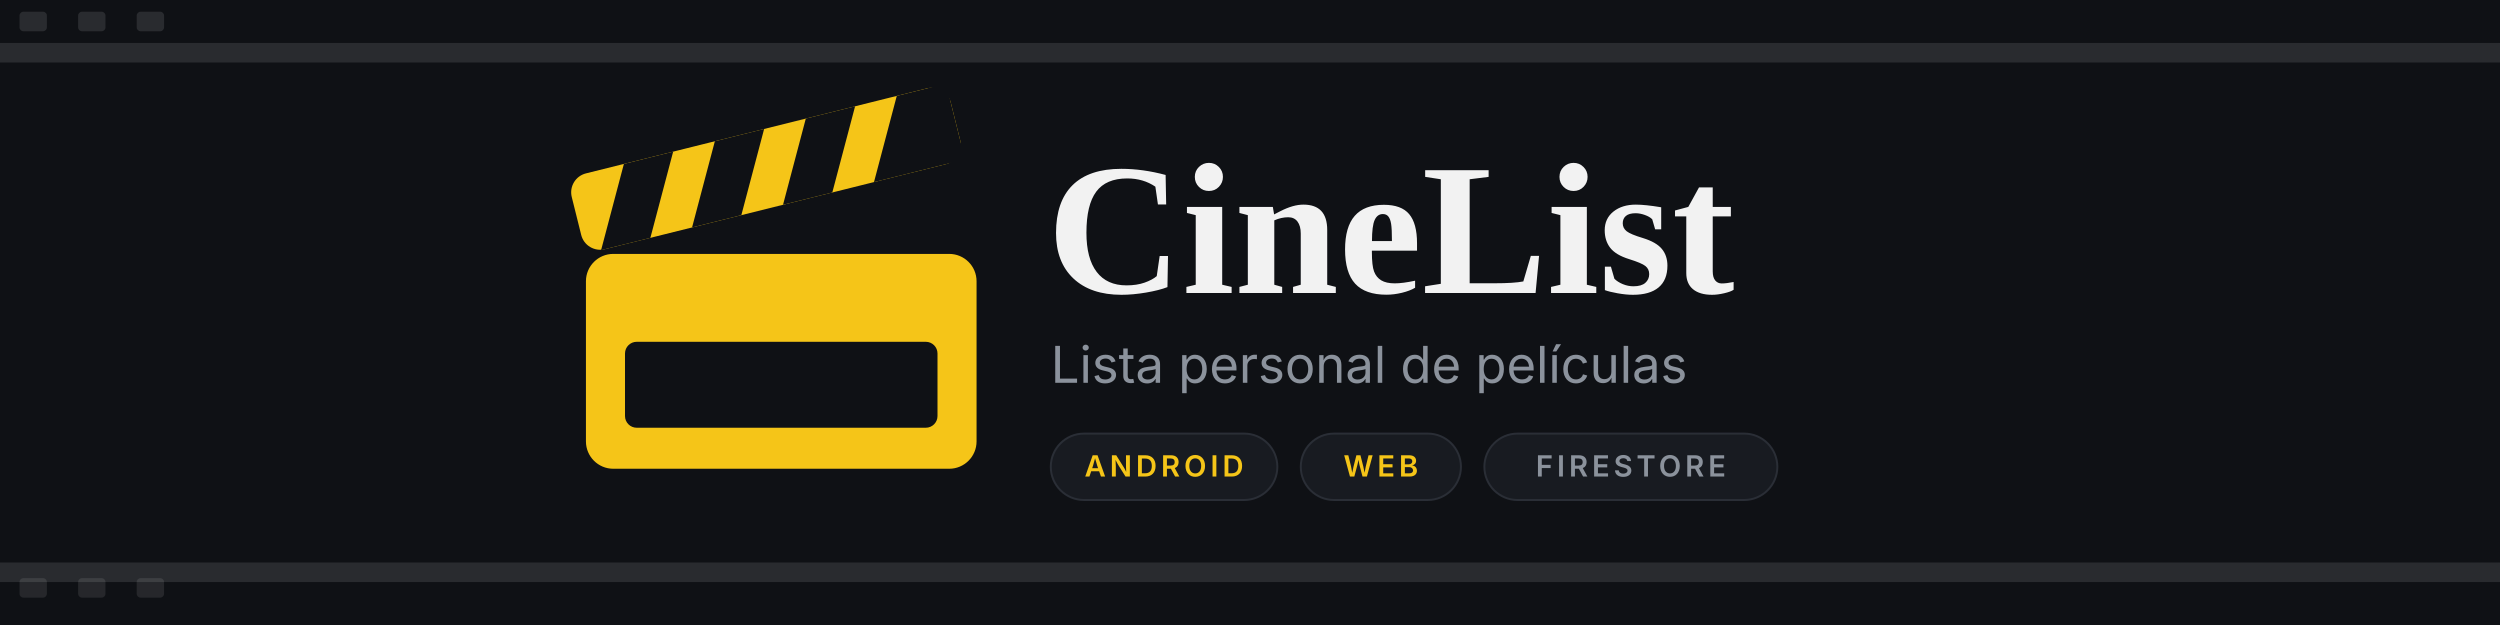
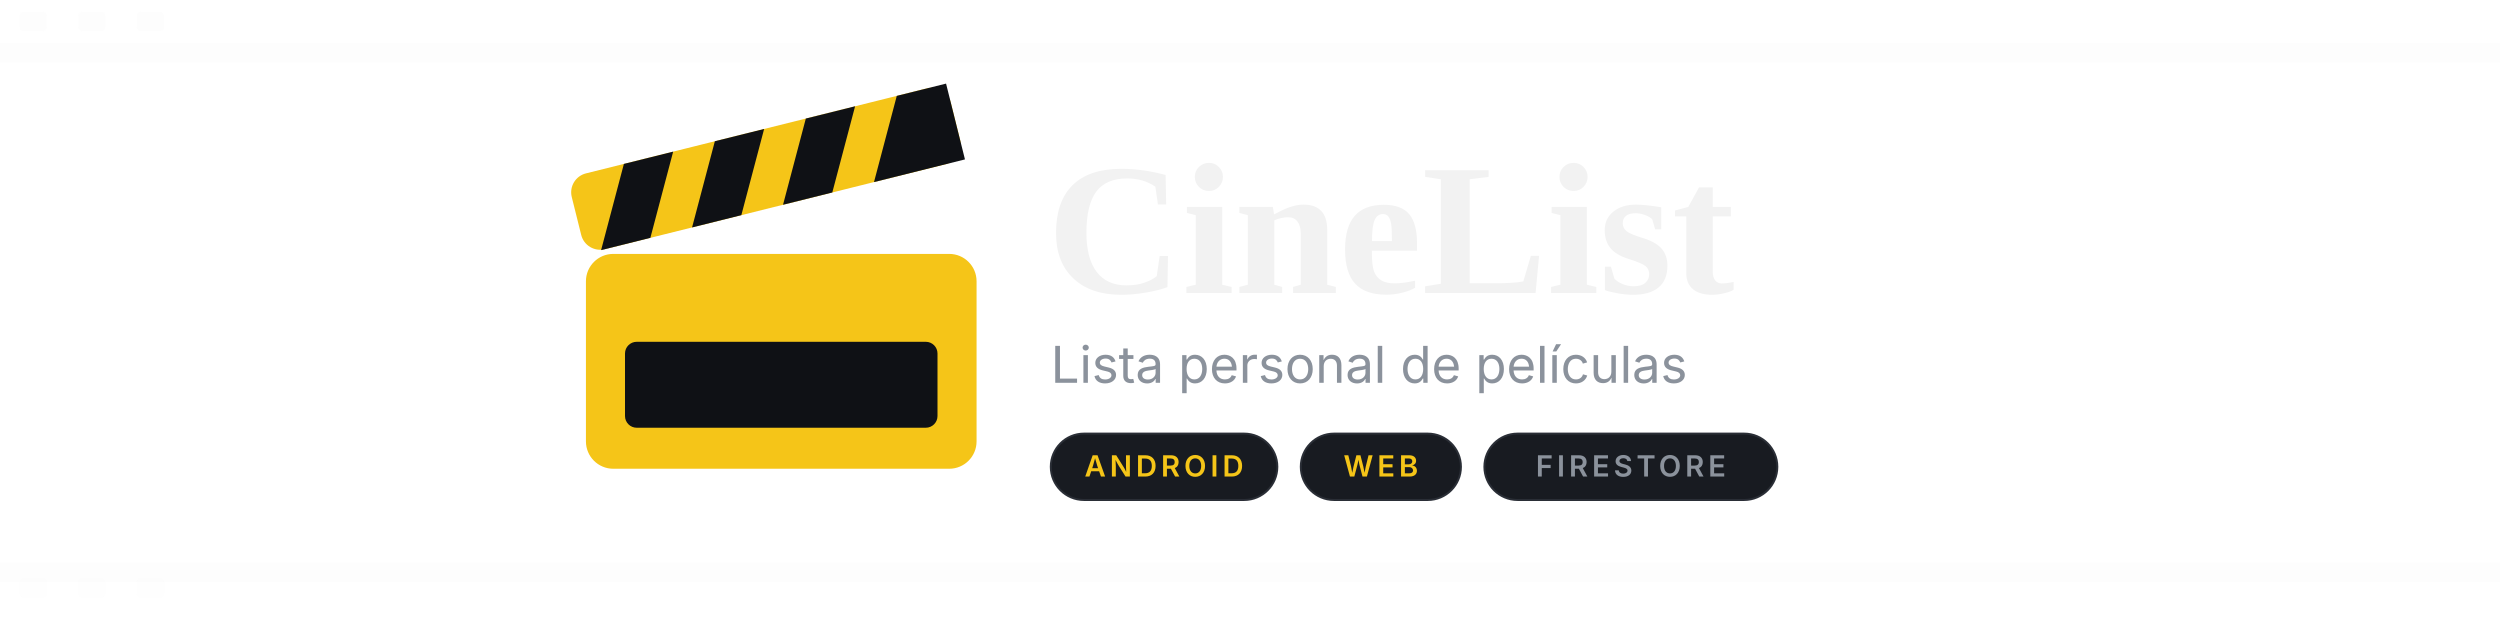
<svg xmlns="http://www.w3.org/2000/svg" width="1280" height="320" viewBox="0 0 1280 320" role="img" aria-label="CineList · Lista personal de películas">
-   <rect width="1280" height="320" fill="#0F1115" />
  <g opacity="0.12" fill="#F2F2F2">
    <rect x="0" y="22" width="1280" height="10" />
    <rect x="0" y="288" width="1280" height="10" />
    <g id="perf-top">
      <rect x="10" y="6" width="14" height="10" rx="2" />
      <rect x="40" y="6" width="14" height="10" rx="2" />
      <rect x="70" y="6" width="14" height="10" rx="2" />
    </g>
  </g>
  <g opacity="0.10" fill="#F2F2F2">
    <rect x="10" y="296" width="14" height="10" rx="2" />
    <rect x="40" y="296" width="14" height="10" rx="2" />
    <rect x="70" y="296" width="14" height="10" rx="2" />
  </g>
  <g transform="translate(300 80)">
    <rect x="0" y="50" width="200" height="110" rx="14" fill="#F5C518" />
    <rect x="20" y="95" width="160" height="44" rx="6" fill="#0F1115" />
    <g transform="rotate(-14 0 50)">
      <rect x="0" y="10" width="200" height="40" rx="10" fill="#F5C518" />
      <path d="M30 10 H56 L34 50 H8 Z" fill="#0F1115" />
      <path d="M78 10 H104 L82 50 H56 Z" fill="#0F1115" />
      <path d="M126 10 H152 L130 50 H104 Z" fill="#0F1115" />
      <path d="M174 10 H200 V50 H152 Z" fill="#0F1115" />
    </g>
  </g>
  <text x="536" y="150" font-family="Fraunces, Georgia, 'Times New Roman', serif" font-weight="700" font-size="96" fill="#F2F2F2">CineList</text>
  <text x="538" y="196" font-family="Inter, 'Segoe UI', Roboto, Helvetica, Arial, sans-serif" font-size="26" fill="#8B929C">Lista personal de películas</text>
  <g font-family="Inter, 'Segoe UI', Roboto, Helvetica, Arial, sans-serif" font-size="15" font-weight="600" letter-spacing="2" text-anchor="middle">
    <rect x="538" y="222" width="116" height="34" rx="17" fill="#181B21" stroke="#2A2E36" />
    <text x="596" y="244" fill="#F5C518">ANDROID</text>
    <rect x="666" y="222" width="82" height="34" rx="17" fill="#181B21" stroke="#2A2E36" />
    <text x="707" y="244" fill="#F5C518">WEB</text>
    <rect x="760" y="222" width="150" height="34" rx="17" fill="#181B21" stroke="#2A2E36" />
    <text x="835" y="244" fill="#8B929C">FIRESTORE</text>
  </g>
</svg>
